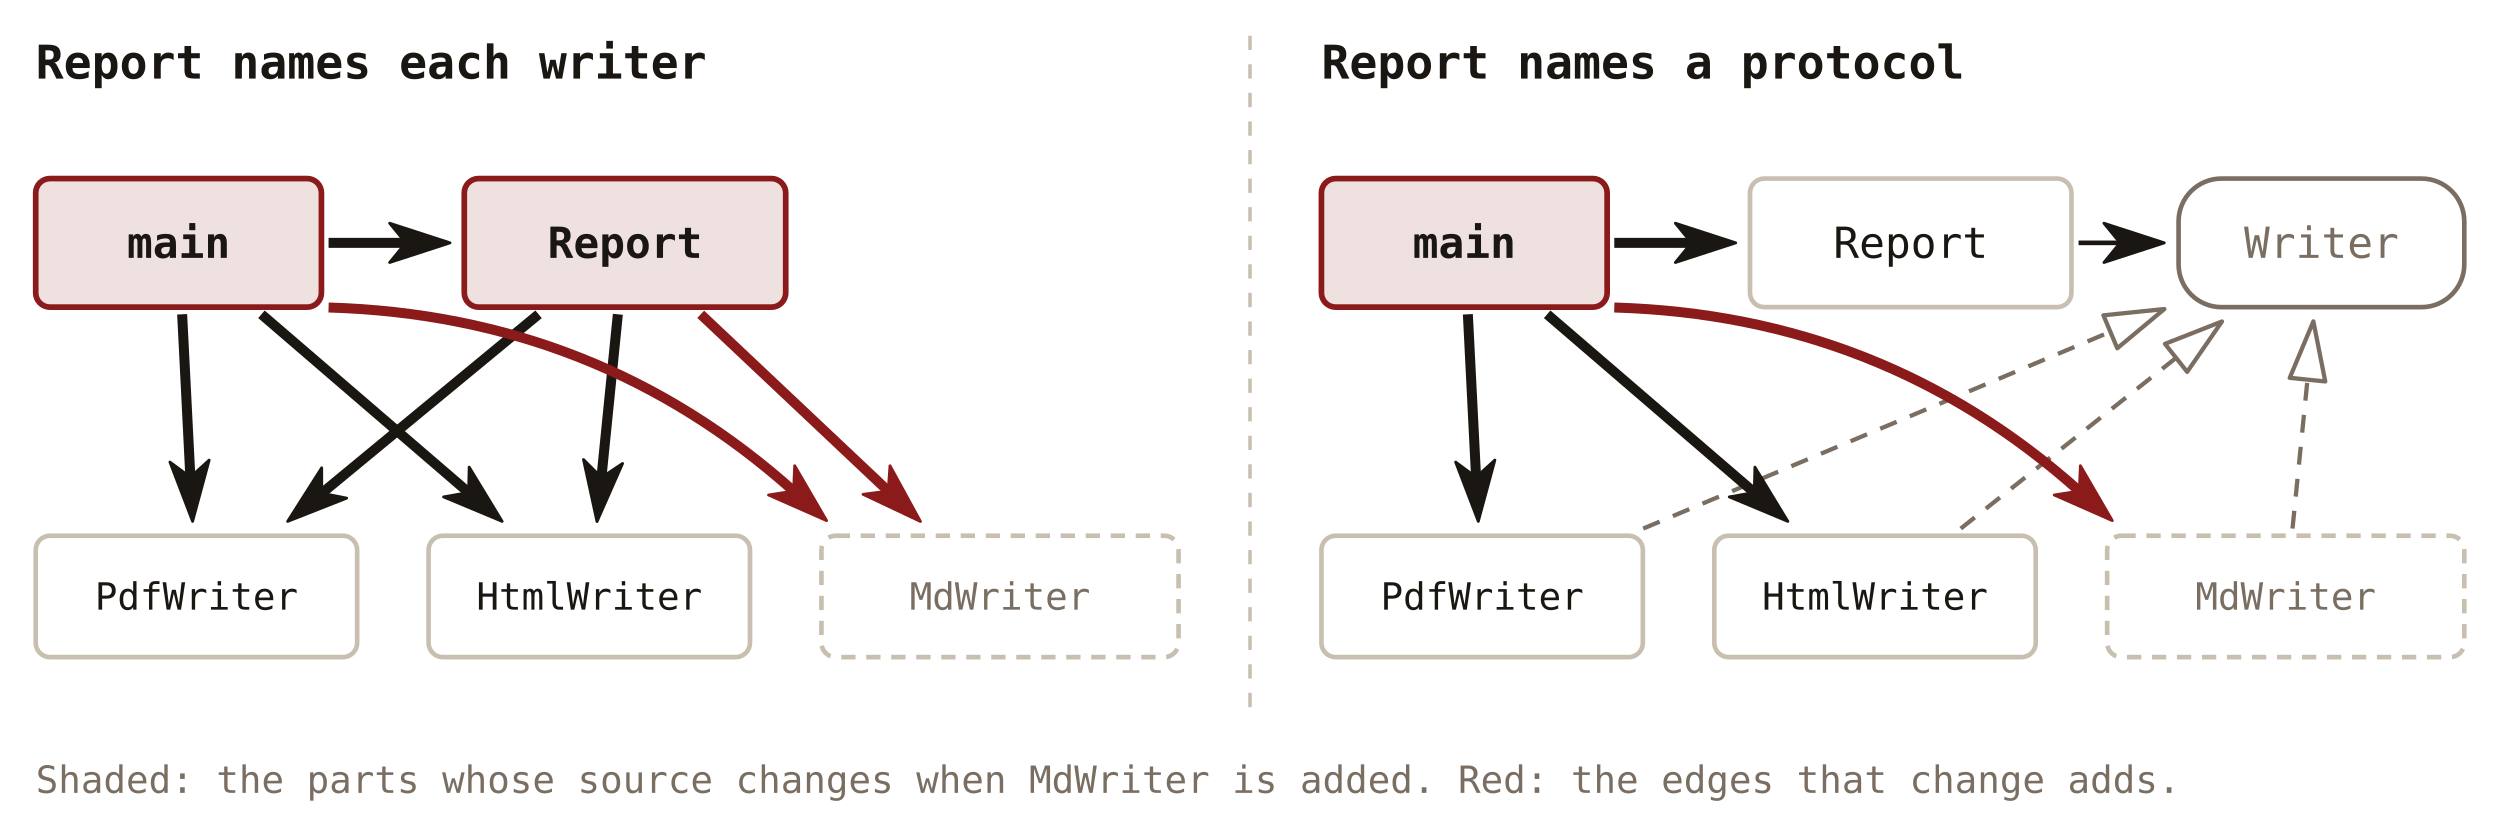
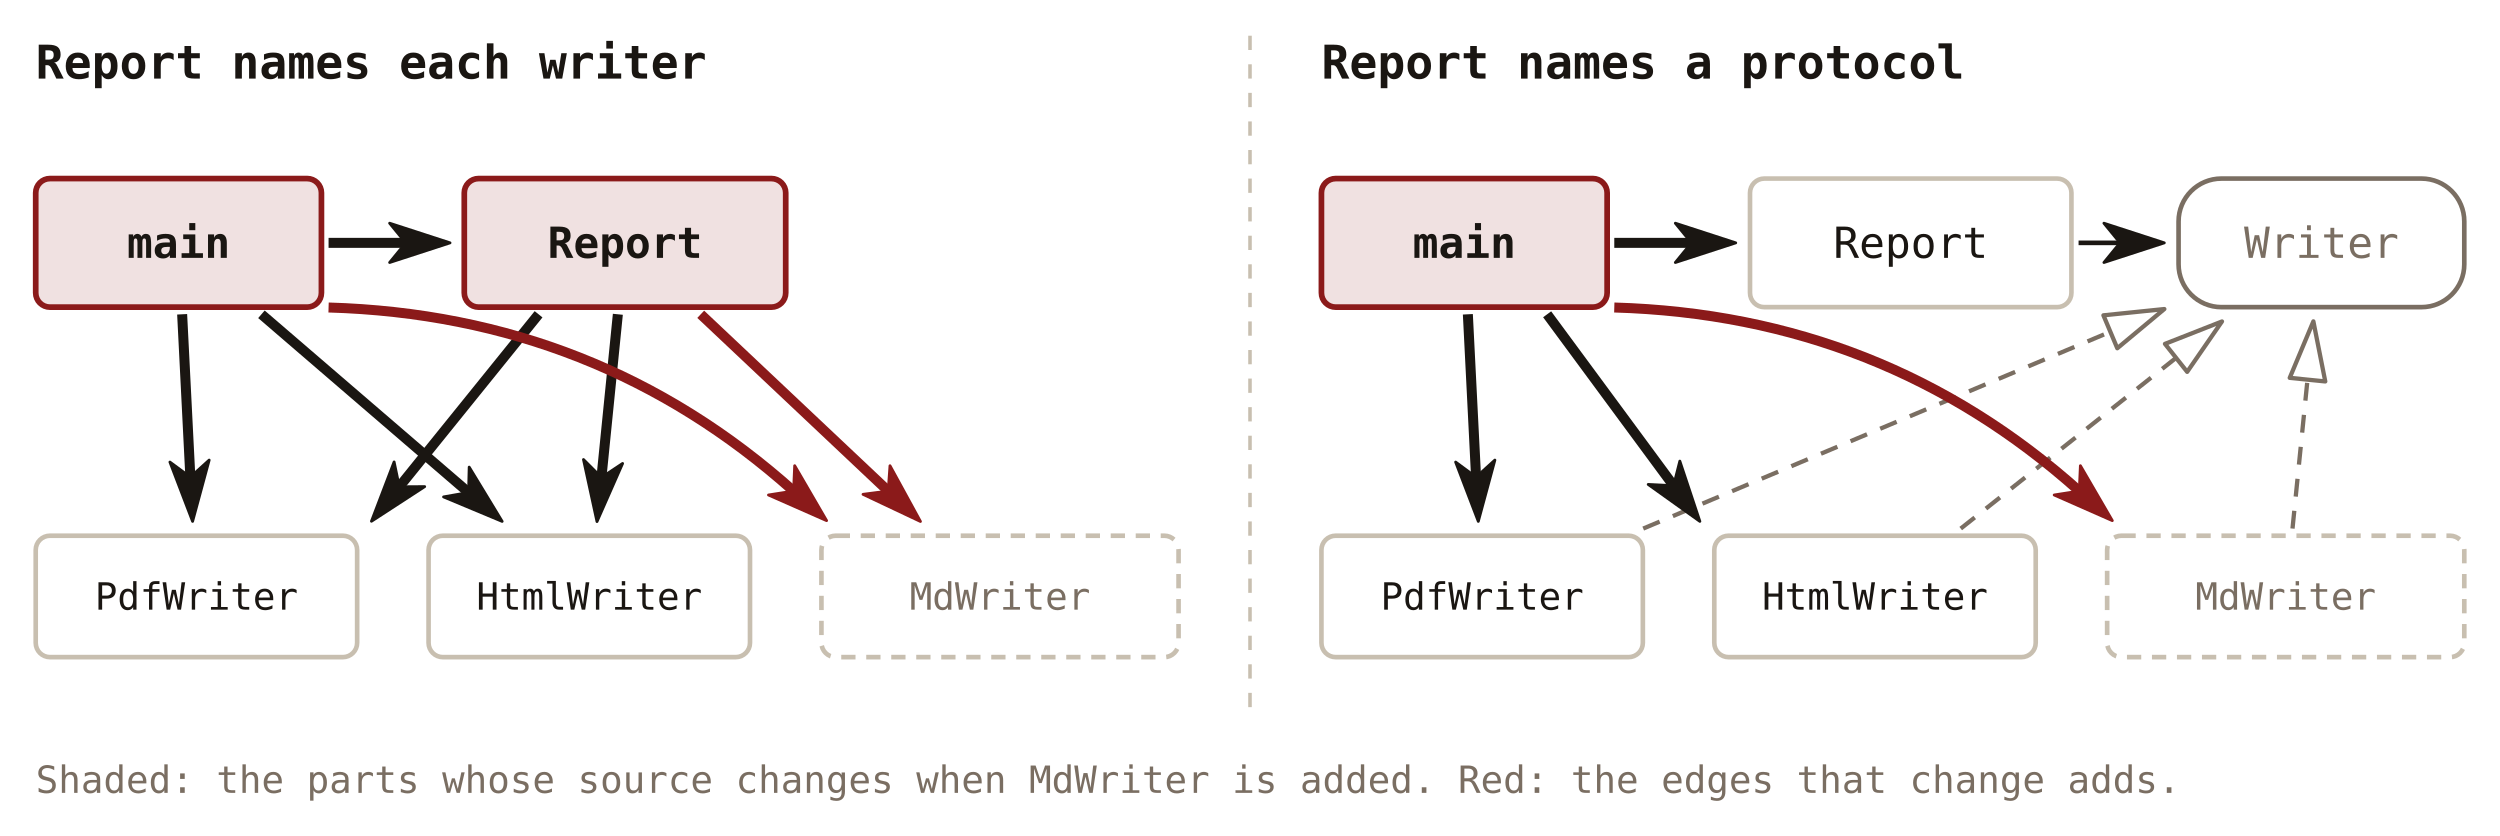
<svg xmlns="http://www.w3.org/2000/svg" viewBox="0 0 700 234" font-family="'JetBrains Mono', Consolas, monospace">
  <defs>
    <marker id="rc-solid" viewBox="0 0 18 12" refX="5" refY="6" markerWidth="18" markerHeight="12" orient="auto" markerUnits="userSpaceOnUse">
      <path d="M0.5,0.5 L17.4,6 L0.5,11.5 L5,6 Z" fill="#1a1612" stroke="#1a1612" stroke-width="0.8" stroke-linejoin="round" />
    </marker>
    <marker id="rc-solid-red" viewBox="0 0 18 12" refX="5" refY="6" markerWidth="18" markerHeight="12" orient="auto" markerUnits="userSpaceOnUse">
      <path d="M0.5,0.5 L17.4,6 L0.5,11.5 L5,6 Z" fill="#8b1a1a" stroke="#8b1a1a" stroke-width="0.8" stroke-linejoin="round" />
    </marker>
    <marker id="rc-hollow-muted" viewBox="0 0 18 12" refX="1" refY="6" markerWidth="18" markerHeight="12" orient="auto" markerUnits="userSpaceOnUse">
      <path d="M1,1 L17.4,6 L1,11 Z" fill="none" stroke="#7a6e62" stroke-width="1.2" stroke-linejoin="round" />
    </marker>
  </defs>
  <text x="10" y="22" font-size="13" font-weight="bold" fill="#1a1612" text-anchor="start">Report names each writer</text>
  <rect x="10" y="50" width="80" height="36" fill="#8b1a1a" fill-opacity="0.13" rx="4" />
  <rect x="10" y="50" width="80" height="36" fill="none" stroke="#8b1a1a" stroke-width="1.6" rx="4" />
  <text x="50.0" y="72.2" font-size="12" font-weight="bold" fill="#1a1612" text-anchor="middle">main</text>
  <rect x="130" y="50" width="90" height="36" fill="#8b1a1a" fill-opacity="0.13" rx="4" />
  <rect x="130" y="50" width="90" height="36" fill="none" stroke="#8b1a1a" stroke-width="1.6" rx="4" />
  <text x="175.0" y="72.2" font-size="12" font-weight="bold" fill="#1a1612" text-anchor="middle">Report</text>
  <rect x="10" y="150" width="90" height="34" fill="none" stroke="#c8bfb0" stroke-width="1.3" rx="4" />
  <text x="55.0" y="170.7" font-size="10.5" fill="#1a1612" text-anchor="middle">PdfWriter</text>
  <rect x="120" y="150" width="90" height="34" fill="none" stroke="#c8bfb0" stroke-width="1.3" rx="4" />
  <text x="165.0" y="170.7" font-size="10.5" fill="#1a1612" text-anchor="middle">HtmlWriter</text>
  <rect x="230" y="150" width="100" height="34" fill="none" stroke="#c8bfb0" stroke-width="1.3" rx="4" stroke-dasharray="4,3" />
  <text x="280.0" y="170.7" font-size="10.5" fill="#7a6e62" text-anchor="middle">MdWriter</text>
  <line x1="92.0" y1="68.0" x2="113.6" y2="68" stroke="#1a1612" stroke-width="2.8" marker-end="url(#rc-solid)" />
-   <line x1="150.8" y1="88.0" x2="90.1" y2="138.1" stroke="#1a1612" stroke-width="2.8" marker-end="url(#rc-solid)" />
+   <line x1="150.8" y1="88.0" x2="111.8" y2="136.3" stroke="#1a1612" stroke-width="2.8" marker-end="url(#rc-solid)" />
  <line x1="173.0" y1="88.0" x2="168.4" y2="133.7" stroke="#1a1612" stroke-width="2.8" marker-end="url(#rc-solid)" />
  <line x1="196.2" y1="88.0" x2="248.7" y2="137.5" stroke="#8b1a1a" stroke-width="2.8" marker-end="url(#rc-solid-red)" />
  <line x1="51.0" y1="88.0" x2="53.3" y2="133.6" stroke="#1a1612" stroke-width="2.8" marker-end="url(#rc-solid)" />
  <line x1="73.2" y1="88.0" x2="131.2" y2="137.9" stroke="#1a1612" stroke-width="2.8" marker-end="url(#rc-solid)" />
  <path d="M92,86.1 Q167.2,88.3 222.2,137.5" fill="none" stroke="#8b1a1a" stroke-width="2.8" marker-end="url(#rc-solid-red)" />
  <line x1="350" y1="10" x2="350" y2="200" stroke="#c8bfb0" stroke-width="1" stroke-dasharray="4,4" />
  <text x="370" y="22" font-size="13" font-weight="bold" fill="#1a1612" text-anchor="start">Report names a protocol</text>
  <rect x="370" y="50" width="80" height="36" fill="#8b1a1a" fill-opacity="0.13" rx="4" />
  <rect x="370" y="50" width="80" height="36" fill="none" stroke="#8b1a1a" stroke-width="1.6" rx="4" />
  <text x="410.0" y="72.2" font-size="12" font-weight="bold" fill="#1a1612" text-anchor="middle">main</text>
  <rect x="490" y="50" width="90" height="36" fill="none" stroke="#c8bfb0" stroke-width="1.3" rx="4" />
  <text x="535.0" y="72.2" font-size="12" fill="#1a1612" text-anchor="middle">Report</text>
  <rect x="370" y="150" width="90" height="34" fill="none" stroke="#c8bfb0" stroke-width="1.3" rx="4" />
  <text x="415.0" y="170.7" font-size="10.5" fill="#1a1612" text-anchor="middle">PdfWriter</text>
  <rect x="480" y="150" width="90" height="34" fill="none" stroke="#c8bfb0" stroke-width="1.3" rx="4" />
  <text x="525.0" y="170.7" font-size="10.5" fill="#1a1612" text-anchor="middle">HtmlWriter</text>
  <rect x="590" y="150" width="100" height="34" fill="none" stroke="#c8bfb0" stroke-width="1.3" rx="4" stroke-dasharray="4,3" />
  <text x="640.0" y="170.7" font-size="10.5" fill="#7a6e62" text-anchor="middle">MdWriter</text>
  <line x1="452.0" y1="68.0" x2="473.6" y2="68" stroke="#1a1612" stroke-width="2.8" marker-end="url(#rc-solid)" />
  <rect x="610" y="50" width="80" height="36" fill="none" stroke="#7a6e62" stroke-width="1.3" rx="12" />
  <text x="650.0" y="72.2" font-size="12" fill="#7a6e62" text-anchor="middle">Writer</text>
  <line x1="582.0" y1="68.0" x2="593.6" y2="68" stroke="#1a1612" stroke-width="1.3" marker-end="url(#rc-solid)" />
  <line x1="460.1" y1="148.0" x2="590.9" y2="92.9" stroke="#7a6e62" stroke-width="1.2" stroke-dasharray="5,4" marker-end="url(#rc-hollow-muted)" />
  <line x1="549.0" y1="148.0" x2="609.3" y2="100.2" stroke="#7a6e62" stroke-width="1.2" stroke-dasharray="5,4" marker-end="url(#rc-hollow-muted)" />
  <line x1="641.9" y1="148.0" x2="646.1" y2="106.3" stroke="#7a6e62" stroke-width="1.2" stroke-dasharray="5,4" marker-end="url(#rc-hollow-muted)" />
  <line x1="411.0" y1="88.0" x2="413.3" y2="133.6" stroke="#1a1612" stroke-width="2.8" marker-end="url(#rc-solid)" />
-   <line x1="433.2" y1="88.0" x2="491.2" y2="137.9" stroke="#1a1612" stroke-width="2.8" marker-end="url(#rc-solid)" />
+   <line x1="433.2" y1="88.0" x2="468.6" y2="136" stroke="#1a1612" stroke-width="2.8" marker-end="url(#rc-solid)" />
  <path d="M452,86.1 Q527.2,88.3 582.2,137.5" fill="none" stroke="#8b1a1a" stroke-width="2.8" marker-end="url(#rc-solid-red)" />
  <text x="10" y="222" font-size="10.5" fill="#7a6e62" text-anchor="start">Shaded: the parts whose source changes when MdWriter is added. Red: the edges that change adds.</text>
</svg>
